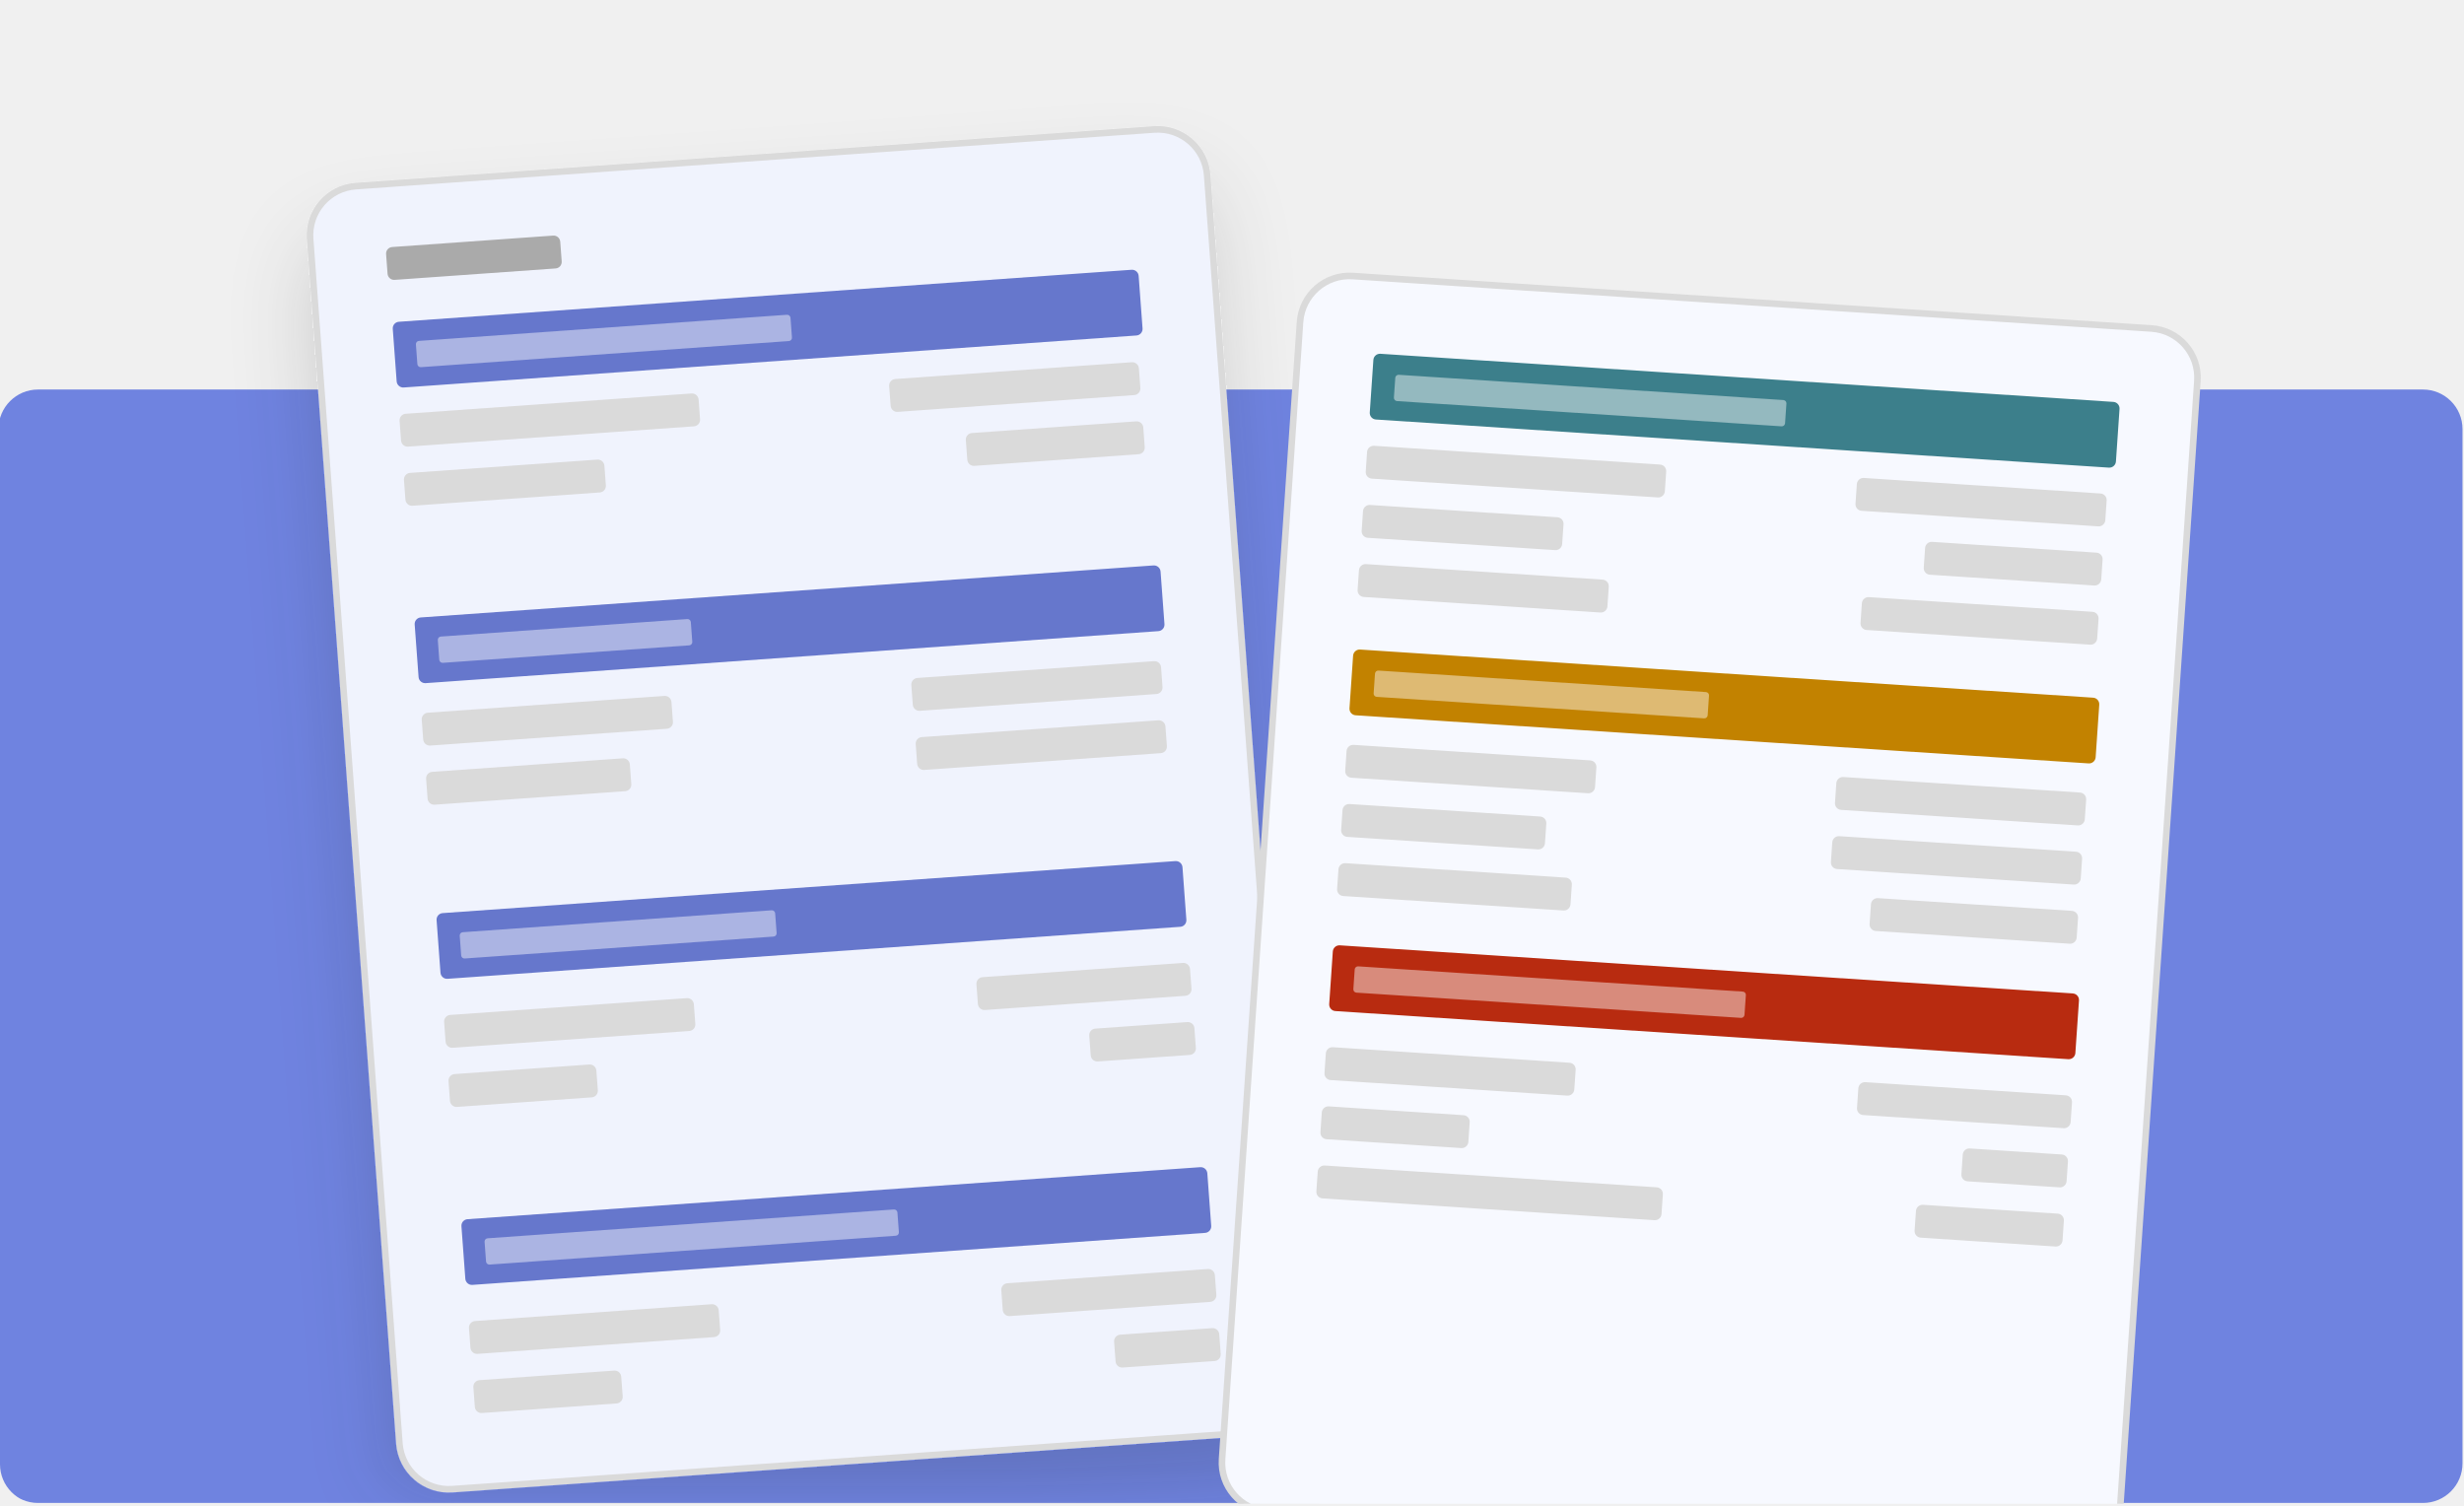
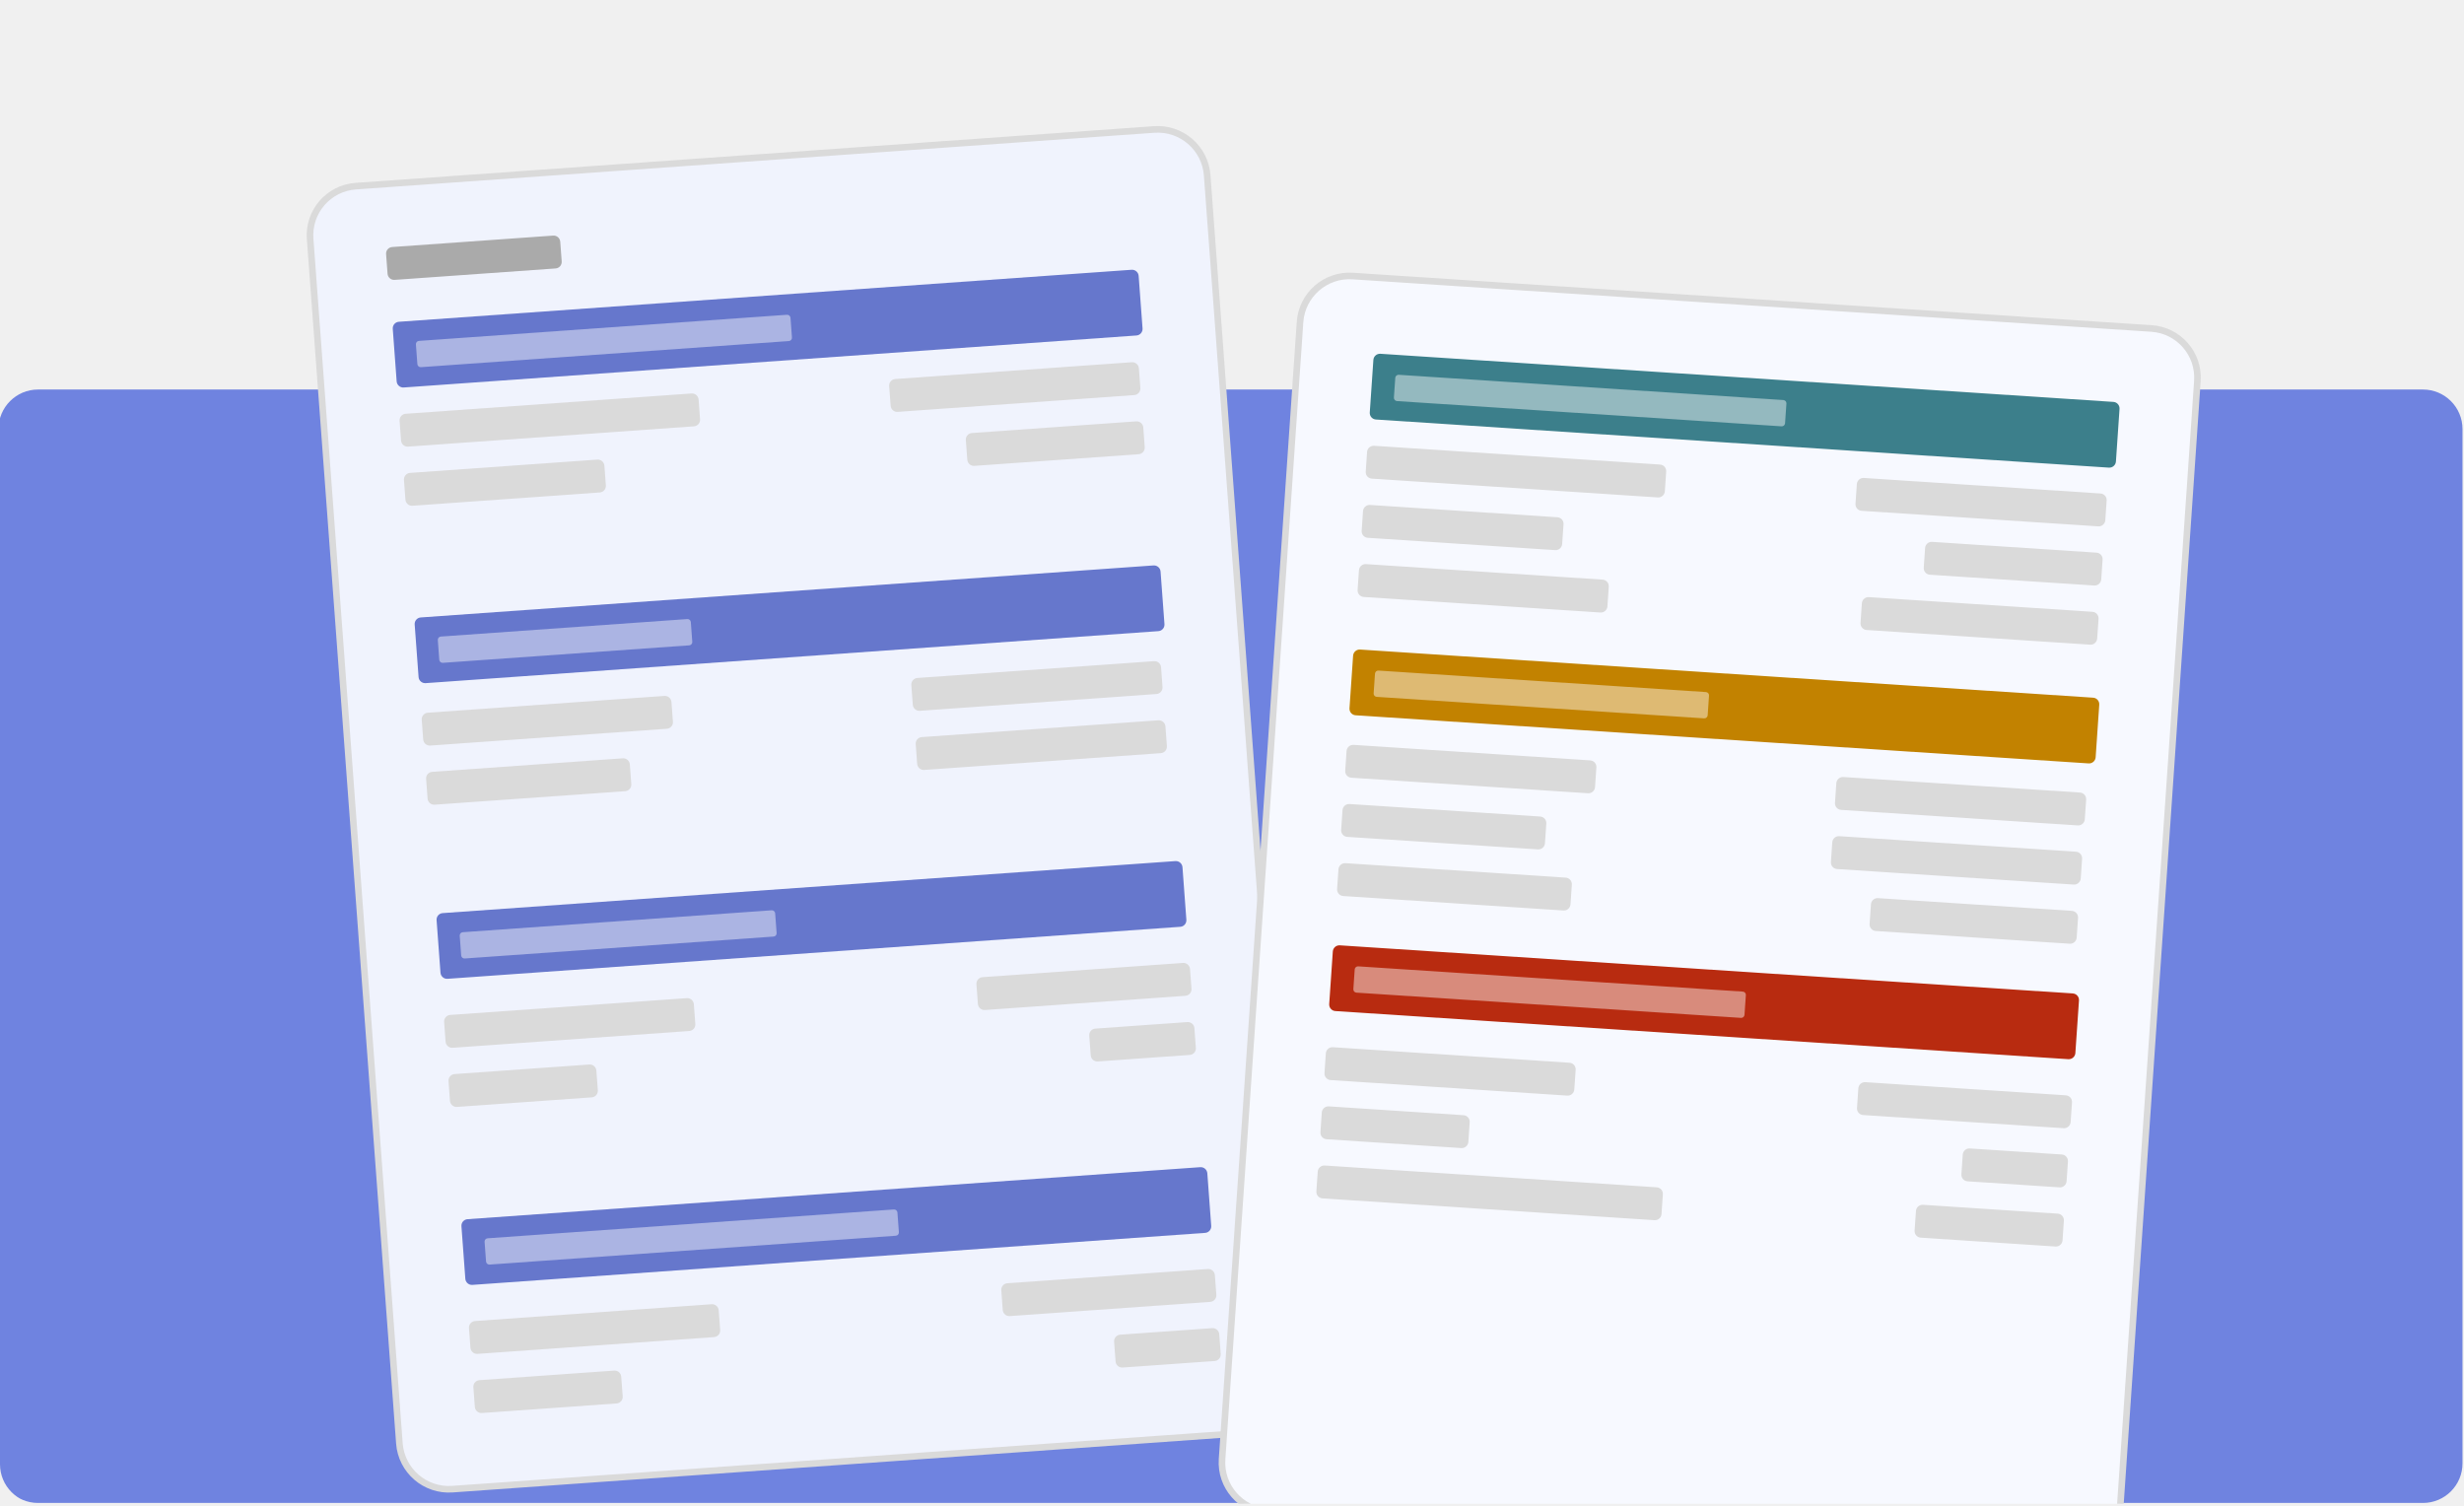
<svg xmlns="http://www.w3.org/2000/svg" width="748" height="457" viewBox="0 0 748 457" fill="none">
  <g clip-path="url(#clip0_3437_153909)">
    <path d="M-0.457 130.25C-0.457 123.623 4.916 118.25 11.543 118.25H735.543C742.17 118.25 747.543 123.623 747.543 130.25V444.25C747.543 450.877 742.17 456.25 735.543 456.25H11.543C4.916 456.25 -0.457 450.877 -0.457 444.25V130.25Z" fill="#6F83E0" />
-     <g filter="url(#filter0_d_3437_153909)">
-       <path d="M94.147 72.527C93.534 64.265 99.737 57.093 108.001 56.506L350.391 39.303C358.654 38.717 365.85 44.939 366.462 53.2L393.559 418.842C394.171 427.103 387.969 434.276 379.705 434.862L137.315 452.065C129.051 452.652 121.856 446.43 121.244 438.168L94.147 72.527Z" fill="#F0F3FD" stroke="#DADADA" stroke-width="2" />
-       <path d="M119.232 99.82C119.15 98.718 119.977 97.762 121.079 97.683L343.519 81.896C344.621 81.818 345.581 82.648 345.662 83.749L346.845 99.706C346.926 100.807 346.099 101.763 344.998 101.842L122.557 117.629C121.455 117.707 120.496 116.877 120.414 115.776L119.232 99.82Z" fill="#6677CC" />
-       <path d="M121.302 127.743C121.22 126.641 122.047 125.685 123.149 125.607L209.931 119.448C211.033 119.37 211.992 120.199 212.074 121.301L212.517 127.284C212.599 128.386 211.772 129.342 210.67 129.42L123.888 135.579C122.787 135.658 121.827 134.828 121.746 133.727L121.302 127.743Z" fill="#DADADA" />
-       <path d="M122.632 145.694C122.551 144.592 123.378 143.636 124.479 143.558L181.336 139.522C182.438 139.444 183.397 140.274 183.479 141.375L183.923 147.359C184.004 148.46 183.177 149.417 182.075 149.495L125.218 153.53C124.117 153.608 123.157 152.779 123.076 151.677L122.632 145.694Z" fill="#DADADA" />
-       <path d="M269.927 117.195C269.845 116.093 270.672 115.137 271.774 115.058L343.594 109.961C344.695 109.883 345.655 110.713 345.736 111.814L346.18 117.798C346.261 118.899 345.434 119.856 344.333 119.934L272.513 125.031C271.412 125.109 270.452 124.28 270.371 123.178L269.927 117.195Z" fill="#DADADA" />
-       <path d="M277.984 225.897C277.902 224.795 278.729 223.839 279.831 223.76L351.65 218.663C352.752 218.585 353.711 219.415 353.793 220.516L354.236 226.5C354.318 227.601 353.491 228.558 352.389 228.636L280.57 233.733C279.468 233.811 278.509 232.982 278.427 231.88L277.984 225.897Z" fill="#DADADA" />
-       <path d="M276.654 207.946C276.572 206.844 277.399 205.888 278.501 205.81L350.32 200.713C351.422 200.634 352.381 201.464 352.463 202.565L352.906 208.549C352.988 209.651 352.161 210.607 351.059 210.685L279.24 215.782C278.138 215.861 277.179 215.031 277.097 213.929L276.654 207.946Z" fill="#DADADA" />
-       <path d="M128.027 218.494C127.945 217.392 128.772 216.436 129.874 216.358L201.693 211.261C202.795 211.183 203.754 212.012 203.836 213.114L204.279 219.097C204.361 220.199 203.534 221.155 202.432 221.233L130.613 226.331C129.511 226.409 128.552 225.579 128.47 224.478L128.027 218.494Z" fill="#DADADA" />
-       <path d="M129.357 236.445C129.275 235.343 130.102 234.387 131.204 234.309L189.058 230.203C190.16 230.124 191.12 230.954 191.201 232.056L191.645 238.039C191.726 239.141 190.899 240.097 189.797 240.175L131.943 244.281C130.841 244.36 129.882 243.53 129.8 242.428L129.357 236.445Z" fill="#DADADA" />
-       <path d="M293.202 133.588C293.121 132.486 293.948 131.53 295.05 131.452L344.924 127.912C346.026 127.834 346.985 128.664 347.067 129.765L347.51 135.749C347.592 136.85 346.765 137.807 345.663 137.885L295.789 141.424C294.687 141.503 293.728 140.673 293.646 139.572L293.202 133.588Z" fill="#DADADA" />
-       <path d="M125.884 189.573C125.803 188.472 126.63 187.515 127.731 187.437L350.172 171.65C351.274 171.572 352.233 172.402 352.315 173.503L353.497 189.459C353.579 190.561 352.752 191.517 351.65 191.596L129.209 207.383C128.108 207.461 127.148 206.631 127.067 205.53L125.884 189.573Z" fill="#6677CC" />
-       <path d="M134.826 310.242C134.744 309.141 135.571 308.184 136.673 308.106L208.492 303.009C209.594 302.931 210.553 303.761 210.635 304.862L211.078 310.846C211.16 311.947 210.333 312.904 209.231 312.982L137.412 318.079C136.31 318.157 135.351 317.328 135.269 316.226L134.826 310.242Z" fill="#DADADA" />
-       <path d="M136.156 328.193C136.074 327.092 136.901 326.135 138.003 326.057L178.9 323.154C180.002 323.076 180.961 323.906 181.043 325.007L181.486 330.991C181.568 332.093 180.741 333.049 179.639 333.127L138.742 336.03C137.64 336.108 136.681 335.278 136.599 334.177L136.156 328.193Z" fill="#DADADA" />
-       <path d="M330.667 314.388C330.586 313.287 331.413 312.33 332.515 312.252L360.444 310.27C361.546 310.192 362.505 311.021 362.587 312.123L363.03 318.107C363.112 319.208 362.285 320.165 361.183 320.243L333.254 322.225C332.152 322.303 331.192 321.474 331.111 320.372L330.667 314.388Z" fill="#DADADA" />
-       <path d="M296.419 298.774C296.338 297.672 297.165 296.716 298.266 296.638L359.113 292.319C360.215 292.241 361.175 293.071 361.256 294.172L361.7 300.156C361.781 301.257 360.954 302.214 359.852 302.292L299.006 306.61C297.904 306.689 296.944 305.859 296.863 304.757L296.419 298.774Z" fill="#DADADA" />
-       <path d="M132.535 279.327C132.453 278.226 133.28 277.269 134.382 277.191L356.822 261.404C357.924 261.326 358.883 262.155 358.965 263.257L360.147 279.213C360.229 280.315 359.402 281.271 358.3 281.349L135.86 297.136C134.758 297.215 133.799 296.385 133.717 295.283L132.535 279.327Z" fill="#6677CC" />
-       <rect opacity="0.45" width="96" height="8" rx="1" transform="matrix(0.997491 -0.0707938 0.0739057 0.997265 139.486 283.063)" fill="#FEFEFE" />
-       <path d="M142.37 403.16C142.289 402.058 143.116 401.102 144.218 401.024L216.037 395.927C217.139 395.848 218.098 396.678 218.18 397.779L218.623 403.763C218.705 404.865 217.878 405.821 216.776 405.899L144.957 410.996C143.855 411.075 142.896 410.245 142.814 409.143L142.37 403.16Z" fill="#DADADA" />
-       <path d="M143.701 421.111C143.619 420.009 144.446 419.053 145.548 418.974L186.445 416.072C187.547 415.994 188.506 416.823 188.588 417.925L189.031 423.908C189.113 425.01 188.286 425.966 187.184 426.045L146.287 428.947C145.185 429.025 144.226 428.196 144.144 427.094L143.701 421.111Z" fill="#DADADA" />
-       <path d="M338.212 407.306C338.131 406.204 338.958 405.248 340.059 405.17L367.989 403.187C369.091 403.109 370.05 403.939 370.132 405.04L370.575 411.024C370.657 412.126 369.83 413.082 368.728 413.16L340.798 415.142C339.697 415.221 338.737 414.391 338.656 413.289L338.212 407.306Z" fill="#DADADA" />
-       <path d="M303.964 391.691C303.883 390.59 304.71 389.633 305.811 389.555L366.658 385.237C367.76 385.159 368.719 385.988 368.801 387.09L369.245 393.073C369.326 394.175 368.499 395.131 367.397 395.209L306.55 399.528C305.449 399.606 304.489 398.776 304.408 397.675L303.964 391.691Z" fill="#DADADA" />
-       <path d="M140.079 372.245C139.998 371.143 140.825 370.187 141.927 370.108L364.367 354.321C365.469 354.243 366.428 355.073 366.51 356.174L367.692 372.131C367.774 373.232 366.947 374.189 365.845 374.267L143.405 390.054C142.303 390.132 141.344 389.302 141.262 388.201L140.079 372.245Z" fill="#6677CC" />
-       <rect opacity="0.45" width="125.643" height="8" rx="1" transform="matrix(0.997491 -0.0707938 0.0739057 0.997265 147.031 375.981)" fill="#FEFEFE" />
-       <rect opacity="0.45" width="114" height="8" rx="1" transform="matrix(0.997491 -0.0707938 0.0739057 0.997265 126.184 103.555)" fill="#FEFEFE" />
-       <rect opacity="0.45" width="77" height="8" rx="1" transform="matrix(0.997491 -0.0707938 0.0739057 0.997265 132.834 193.309)" fill="#FEFEFE" />
-       <path d="M117.206 77.125C117.125 76.023 117.952 75.067 119.054 74.989L167.931 71.52C169.032 71.442 169.992 72.271 170.073 73.373L170.517 79.356C170.598 80.458 169.771 81.414 168.67 81.493L119.793 84.961C118.691 85.04 117.731 84.21 117.65 83.109L117.206 77.125Z" fill="#AAAAAA" />
-     </g>
+     <path d="M94.147 72.527C93.534 64.265 99.737 57.093 108.001 56.506L350.391 39.303C358.654 38.717 365.85 44.939 366.462 53.2L393.559 418.842C394.171 427.103 387.969 434.276 379.705 434.862L137.315 452.065C129.051 452.652 121.856 446.43 121.244 438.168L94.147 72.527Z" fill="#F0F3FD" stroke="#DADADA" stroke-width="2" />
+     <path d="M119.232 99.82C119.15 98.718 119.977 97.762 121.079 97.683L343.519 81.896C344.621 81.818 345.581 82.648 345.662 83.749L346.845 99.706C346.926 100.807 346.099 101.763 344.998 101.842L122.557 117.629C121.455 117.707 120.496 116.877 120.414 115.776L119.232 99.82Z" fill="#6677CC" />
+     <path d="M121.302 127.743C121.22 126.641 122.047 125.685 123.149 125.607L209.931 119.448C211.033 119.37 211.992 120.199 212.074 121.301L212.517 127.284C212.599 128.386 211.772 129.342 210.67 129.42L123.888 135.579C122.787 135.658 121.827 134.828 121.746 133.727L121.302 127.743Z" fill="#DADADA" />
+     <path d="M122.632 145.694C122.551 144.592 123.378 143.636 124.479 143.558L181.336 139.522C182.438 139.444 183.397 140.274 183.479 141.375L183.923 147.359C184.004 148.46 183.177 149.417 182.075 149.495L125.218 153.53C124.117 153.608 123.157 152.779 123.076 151.677L122.632 145.694Z" fill="#DADADA" />
+     <path d="M269.927 117.195C269.845 116.093 270.672 115.137 271.774 115.058L343.594 109.961C344.695 109.883 345.655 110.713 345.736 111.814L346.18 117.798C346.261 118.899 345.434 119.856 344.333 119.934L272.513 125.031C271.412 125.109 270.452 124.28 270.371 123.178L269.927 117.195Z" fill="#DADADA" />
+     <path d="M277.984 225.897C277.902 224.795 278.729 223.839 279.831 223.76L351.65 218.663C352.752 218.585 353.711 219.415 353.793 220.516L354.236 226.5C354.318 227.601 353.491 228.558 352.389 228.636L280.57 233.733C279.468 233.811 278.509 232.982 278.427 231.88L277.984 225.897Z" fill="#DADADA" />
+     <path d="M276.654 207.946C276.572 206.844 277.399 205.888 278.501 205.81L350.32 200.713C351.422 200.634 352.381 201.464 352.463 202.565L352.906 208.549C352.988 209.651 352.161 210.607 351.059 210.685L279.24 215.782C278.138 215.861 277.179 215.031 277.097 213.929L276.654 207.946Z" fill="#DADADA" />
+     <path d="M128.027 218.494C127.945 217.392 128.772 216.436 129.874 216.358L201.693 211.261C202.795 211.183 203.754 212.012 203.836 213.114L204.279 219.097C204.361 220.199 203.534 221.155 202.432 221.233L130.613 226.331C129.511 226.409 128.552 225.579 128.47 224.478L128.027 218.494Z" fill="#DADADA" />
+     <path d="M129.357 236.445C129.275 235.343 130.102 234.387 131.204 234.309L189.058 230.203C190.16 230.124 191.12 230.954 191.201 232.056L191.645 238.039C191.726 239.141 190.899 240.097 189.797 240.175L131.943 244.281C130.841 244.36 129.882 243.53 129.8 242.428L129.357 236.445Z" fill="#DADADA" />
+     <path d="M293.202 133.588C293.121 132.486 293.948 131.53 295.05 131.452L344.924 127.912C346.026 127.834 346.985 128.664 347.067 129.765L347.51 135.749C347.592 136.85 346.765 137.807 345.663 137.885L295.789 141.424C294.687 141.503 293.728 140.673 293.646 139.572L293.202 133.588Z" fill="#DADADA" />
+     <path d="M125.884 189.573C125.803 188.472 126.63 187.515 127.731 187.437L350.172 171.65C351.274 171.572 352.233 172.402 352.315 173.503L353.497 189.459C353.579 190.561 352.752 191.517 351.65 191.596L129.209 207.383C128.108 207.461 127.148 206.631 127.067 205.53L125.884 189.573Z" fill="#6677CC" />
+     <path d="M134.826 310.242C134.744 309.141 135.571 308.184 136.673 308.106L208.492 303.009C209.594 302.931 210.553 303.761 210.635 304.862L211.078 310.846C211.16 311.947 210.333 312.904 209.231 312.982L137.412 318.079C136.31 318.157 135.351 317.328 135.269 316.226L134.826 310.242Z" fill="#DADADA" />
+     <path d="M136.156 328.193C136.074 327.092 136.901 326.135 138.003 326.057L178.9 323.154C180.002 323.076 180.961 323.906 181.043 325.007L181.486 330.991C181.568 332.093 180.741 333.049 179.639 333.127L138.742 336.03C137.64 336.108 136.681 335.278 136.599 334.177L136.156 328.193Z" fill="#DADADA" />
+     <path d="M330.667 314.388C330.586 313.287 331.413 312.33 332.515 312.252L360.444 310.27C361.546 310.192 362.505 311.021 362.587 312.123L363.03 318.107C363.112 319.208 362.285 320.165 361.183 320.243L333.254 322.225C332.152 322.303 331.192 321.474 331.111 320.372L330.667 314.388Z" fill="#DADADA" />
+     <path d="M296.419 298.774C296.338 297.672 297.165 296.716 298.266 296.638L359.113 292.319C360.215 292.241 361.175 293.071 361.256 294.172L361.7 300.156C361.781 301.257 360.954 302.214 359.852 302.292L299.006 306.61C297.904 306.689 296.944 305.859 296.863 304.757L296.419 298.774Z" fill="#DADADA" />
+     <path d="M132.535 279.327C132.453 278.226 133.28 277.269 134.382 277.191L356.822 261.404C357.924 261.326 358.883 262.155 358.965 263.257L360.147 279.213C360.229 280.315 359.402 281.271 358.3 281.349L135.86 297.136C134.758 297.215 133.799 296.385 133.717 295.283L132.535 279.327Z" fill="#6677CC" />
+     <rect opacity="0.45" width="96" height="8" rx="1" transform="matrix(0.997491 -0.0707938 0.0739057 0.997265 139.486 283.063)" fill="#FEFEFE" />
+     <path d="M142.37 403.16C142.289 402.058 143.116 401.102 144.218 401.024L216.037 395.927C217.139 395.848 218.098 396.678 218.18 397.779L218.623 403.763C218.705 404.865 217.878 405.821 216.776 405.899L144.957 410.996C143.855 411.075 142.896 410.245 142.814 409.143L142.37 403.16Z" fill="#DADADA" />
+     <path d="M143.701 421.111C143.619 420.009 144.446 419.053 145.548 418.974L186.445 416.072C187.547 415.994 188.506 416.823 188.588 417.925L189.031 423.908C189.113 425.01 188.286 425.966 187.184 426.045L146.287 428.947C145.185 429.025 144.226 428.196 144.144 427.094L143.701 421.111Z" fill="#DADADA" />
+     <path d="M338.212 407.306C338.131 406.204 338.958 405.248 340.059 405.17L367.989 403.187C369.091 403.109 370.05 403.939 370.132 405.04L370.575 411.024C370.657 412.126 369.83 413.082 368.728 413.16L340.798 415.142C339.697 415.221 338.737 414.391 338.656 413.289L338.212 407.306Z" fill="#DADADA" />
+     <path d="M303.964 391.691C303.883 390.59 304.71 389.633 305.811 389.555L366.658 385.237C367.76 385.159 368.719 385.988 368.801 387.09L369.245 393.073C369.326 394.175 368.499 395.131 367.397 395.209L306.55 399.528C305.449 399.606 304.489 398.776 304.408 397.675L303.964 391.691Z" fill="#DADADA" />
+     <path d="M140.079 372.245C139.998 371.143 140.825 370.187 141.927 370.108L364.367 354.321C365.469 354.243 366.428 355.073 366.51 356.174L367.692 372.131C367.774 373.232 366.947 374.189 365.845 374.267L143.405 390.054C142.303 390.132 141.344 389.302 141.262 388.201L140.079 372.245Z" fill="#6677CC" />
+     <rect opacity="0.45" width="125.643" height="8" rx="1" transform="matrix(0.997491 -0.0707938 0.0739057 0.997265 147.031 375.981)" fill="#FEFEFE" />
+     <rect opacity="0.45" width="114" height="8" rx="1" transform="matrix(0.997491 -0.0707938 0.0739057 0.997265 126.184 103.555)" fill="#FEFEFE" />
+     <rect opacity="0.45" width="77" height="8" rx="1" transform="matrix(0.997491 -0.0707938 0.0739057 0.997265 132.834 193.309)" fill="#FEFEFE" />
+     <path d="M117.206 77.125C117.125 76.023 117.952 75.067 119.054 74.989L167.931 71.52C169.032 71.442 169.992 72.271 170.073 73.373L170.517 79.356C170.598 80.458 169.771 81.414 168.67 81.493L119.793 84.961C118.691 85.04 117.731 84.21 117.65 83.109L117.206 77.125Z" fill="#AAAAAA" />
    <path d="M394.652 97.777C395.218 89.512 402.379 83.252 410.645 83.795L653.123 99.716C661.39 100.258 667.632 107.398 667.065 115.663L643.399 460.853C642.832 469.118 635.672 475.378 627.405 474.835L384.927 458.914C376.661 458.372 370.419 451.232 370.985 442.967L394.652 97.777Z" fill="#F7F9FF" stroke="#DADADA" stroke-width="2" />
    <path d="M416.918 109.261C416.993 108.159 417.948 107.324 419.05 107.396L641.571 122.007C642.673 122.079 643.506 123.031 643.43 124.133L642.336 140.095C642.26 141.197 641.305 142.032 640.203 141.96L417.682 127.349C416.58 127.277 415.748 126.325 415.824 125.223L416.918 109.261Z" fill="#3C7F8B" />
    <path d="M415.004 137.195C415.079 136.093 416.034 135.258 417.136 135.331L503.949 141.031C505.052 141.103 505.884 142.055 505.808 143.157L505.398 149.143C505.322 150.245 504.368 151.08 503.265 151.007L416.452 145.307C415.35 145.235 414.518 144.283 414.593 143.181L415.004 137.195Z" fill="#DADADA" />
    <path d="M413.773 155.153C413.849 154.051 414.804 153.216 415.906 153.289L472.783 157.023C473.886 157.095 474.718 158.047 474.642 159.149L474.232 165.135C474.156 166.237 473.202 167.072 472.099 167L415.222 163.265C414.12 163.193 413.287 162.241 413.363 161.139L413.773 155.153Z" fill="#DADADA" />
    <path d="M412.541 173.111C412.616 172.009 413.571 171.174 414.673 171.246L486.519 175.964C487.621 176.036 488.453 176.988 488.378 178.09L487.967 184.076C487.892 185.178 486.937 186.013 485.835 185.94L413.989 181.223C412.887 181.151 412.055 180.199 412.131 179.097L412.541 173.111Z" fill="#DADADA" />
    <path d="M563.684 146.957C563.759 145.855 564.714 145.02 565.816 145.093L637.661 149.81C638.764 149.882 639.596 150.834 639.52 151.936L639.11 157.922C639.034 159.024 638.08 159.859 636.977 159.787L565.132 155.069C564.03 154.997 563.198 154.045 563.273 152.943L563.684 146.957Z" fill="#DADADA" />
    <path d="M556.226 255.702C556.302 254.6 557.257 253.765 558.359 253.837L630.204 258.555C631.306 258.627 632.139 259.579 632.063 260.681L631.653 266.667C631.577 267.769 630.622 268.604 629.52 268.531L557.675 263.814C556.573 263.742 555.741 262.79 555.816 261.688L556.226 255.702Z" fill="#DADADA" />
    <path d="M557.459 237.744C557.534 236.642 558.489 235.807 559.591 235.88L631.437 240.597C632.539 240.669 633.371 241.621 633.296 242.723L632.885 248.709C632.81 249.811 631.855 250.646 630.753 250.573L558.907 245.856C557.805 245.784 556.973 244.832 557.049 243.73L557.459 237.744Z" fill="#DADADA" />
    <path d="M567.969 274.511C568.044 273.409 568.999 272.575 570.101 272.647L628.974 276.513C630.077 276.585 630.909 277.537 630.833 278.639L630.423 284.625C630.347 285.727 629.393 286.561 628.29 286.489L569.417 282.624C568.315 282.551 567.483 281.599 567.558 280.497L567.969 274.511Z" fill="#DADADA" />
    <path d="M408.779 227.982C408.855 226.88 409.81 226.045 410.912 226.118L482.757 230.835C483.859 230.907 484.691 231.859 484.616 232.961L484.206 238.947C484.13 240.049 483.175 240.884 482.073 240.811L410.228 236.094C409.126 236.022 408.293 235.07 408.369 233.968L408.779 227.982Z" fill="#DADADA" />
    <path d="M407.549 245.94C407.624 244.838 408.579 244.003 409.681 244.075L467.557 247.875C468.659 247.948 469.491 248.9 469.416 250.002L469.005 255.988C468.93 257.09 467.975 257.924 466.873 257.852L408.997 254.052C407.895 253.98 407.063 253.028 407.138 251.926L407.549 245.94Z" fill="#DADADA" />
    <path d="M406.316 263.898C406.392 262.796 407.347 261.961 408.449 262.033L475.305 266.423C476.407 266.495 477.239 267.447 477.164 268.549L476.753 274.535C476.678 275.637 475.723 276.472 474.621 276.399L407.765 272.01C406.663 271.937 405.83 270.985 405.906 269.883L406.316 263.898Z" fill="#DADADA" />
    <path d="M402.486 319.766C402.562 318.664 403.517 317.83 404.619 317.902L476.464 322.619C477.566 322.692 478.399 323.644 478.323 324.746L477.913 330.732C477.837 331.834 476.882 332.668 475.78 332.596L403.935 327.879C402.833 327.806 402 326.854 402.076 325.752L402.486 319.766Z" fill="#DADADA" />
    <path d="M401.256 337.724C401.331 336.622 402.286 335.788 403.388 335.86L444.3 338.546C445.402 338.618 446.235 339.57 446.159 340.672L445.749 346.658C445.673 347.76 444.718 348.595 443.616 348.523L402.704 345.836C401.602 345.764 400.77 344.812 400.845 343.71L401.256 337.724Z" fill="#DADADA" />
    <path d="M400.023 355.682C400.099 354.58 401.054 353.745 402.156 353.818L502.939 360.435C504.041 360.507 504.873 361.459 504.798 362.561L504.387 368.547C504.312 369.649 503.357 370.484 502.255 370.412L401.472 363.794C400.37 363.722 399.537 362.77 399.613 361.668L400.023 355.682Z" fill="#DADADA" />
    <path d="M581.633 367.606C581.708 366.504 582.663 365.67 583.765 365.742L624.677 368.428C625.779 368.501 626.612 369.453 626.536 370.554L626.126 376.54C626.05 377.642 625.095 378.477 623.993 378.405L583.081 375.719C581.979 375.646 581.147 374.694 581.222 373.592L581.633 367.606Z" fill="#DADADA" />
    <path d="M595.836 350.5C595.911 349.398 596.866 348.563 597.968 348.636L625.908 350.47C627.01 350.543 627.843 351.495 627.767 352.597L627.357 358.583C627.281 359.685 626.326 360.519 625.224 360.447L597.284 358.612C596.182 358.54 595.35 357.588 595.425 356.486L595.836 350.5Z" fill="#DADADA" />
    <path d="M565.211 183.135C565.286 182.033 566.241 181.198 567.343 181.27L635.197 185.726C636.299 185.798 637.132 186.75 637.056 187.852L636.646 193.838C636.57 194.94 635.615 195.775 634.513 195.702L566.659 191.247C565.557 191.175 564.725 190.223 564.8 189.121L565.211 183.135Z" fill="#DADADA" />
    <path d="M584.404 166.356C584.48 165.254 585.435 164.42 586.537 164.492L636.429 167.768C637.531 167.84 638.364 168.792 638.288 169.894L637.878 175.88C637.802 176.982 636.847 177.817 635.745 177.744L585.853 174.469C584.751 174.396 583.918 173.444 583.994 172.342L584.404 166.356Z" fill="#DADADA" />
    <path d="M564.139 330.38C564.214 329.278 565.169 328.443 566.271 328.516L627.14 332.512C628.242 332.585 629.074 333.537 628.999 334.639L628.589 340.625C628.513 341.727 627.558 342.561 626.456 342.489L565.587 338.492C564.485 338.42 563.653 337.468 563.728 336.366L564.139 330.38Z" fill="#DADADA" />
    <path d="M410.762 199.05C410.837 197.948 411.792 197.113 412.894 197.185L635.415 211.796C636.517 211.868 637.349 212.82 637.274 213.922L636.18 229.885C636.104 230.987 635.149 231.821 634.047 231.749L411.526 217.139C410.424 217.066 409.592 216.114 409.667 215.012L410.762 199.05Z" fill="#C28200" />
    <path d="M404.605 288.839C404.681 287.737 405.636 286.902 406.738 286.975L629.259 301.585C630.361 301.657 631.193 302.609 631.118 303.711L630.023 319.674C629.948 320.776 628.993 321.611 627.891 321.538L405.37 306.928C404.268 306.855 403.435 305.903 403.511 304.801L404.605 288.839Z" fill="#B82B10" />
    <rect opacity="0.45" width="119" height="8" rx="1" transform="matrix(0.997851 0.0655171 -0.0683993 0.997658 411.318 293.288)" fill="#FEFEFE" />
    <rect opacity="0.45" width="119" height="8" rx="1" transform="matrix(0.997851 0.0655171 -0.0683993 0.997658 423.629 113.71)" fill="#FEFEFE" />
    <rect opacity="0.45" width="101.623" height="8" rx="1" transform="matrix(0.997851 0.0655171 -0.0683993 0.997658 417.475 203.5)" fill="#FEFEFE" />
  </g>
  <defs>
-     <filter id="filter0_d_3437_153909" x="67.967" y="28.75" width="357.836" height="466.774" filterUnits="userSpaceOnUse" color-interpolation-filters="sRGB">
-       <feFlood flood-opacity="0" result="BackgroundImageFix" />
-       <feColorMatrix in="SourceAlpha" type="matrix" values="0 0 0 0 0 0 0 0 0 0 0 0 0 0 0 0 0 0 127 0" result="hardAlpha" />
-       <feOffset dy="16" />
-       <feGaussianBlur stdDeviation="12" />
-       <feComposite in2="hardAlpha" operator="out" />
-       <feColorMatrix type="matrix" values="0 0 0 0 0.11 0 0 0 0 0.11 0 0 0 0 0.11 0 0 0 0.16 0" />
-       <feBlend mode="normal" in2="BackgroundImageFix" result="effect1_dropShadow_3437_153909" />
-       <feBlend mode="normal" in="SourceGraphic" in2="effect1_dropShadow_3437_153909" result="shape" />
-     </filter>
    <clipPath id="clip0_3437_153909">
      <path d="M0 12.5C0 5.873 5.373 0.5 12 0.5H736C742.627 0.5 748 5.873 748 12.5V444.5C748 451.127 742.627 456.5 736 456.5H12C5.373 456.5 0 451.127 0 444.5V12.5Z" fill="white" />
    </clipPath>
  </defs>
</svg>
